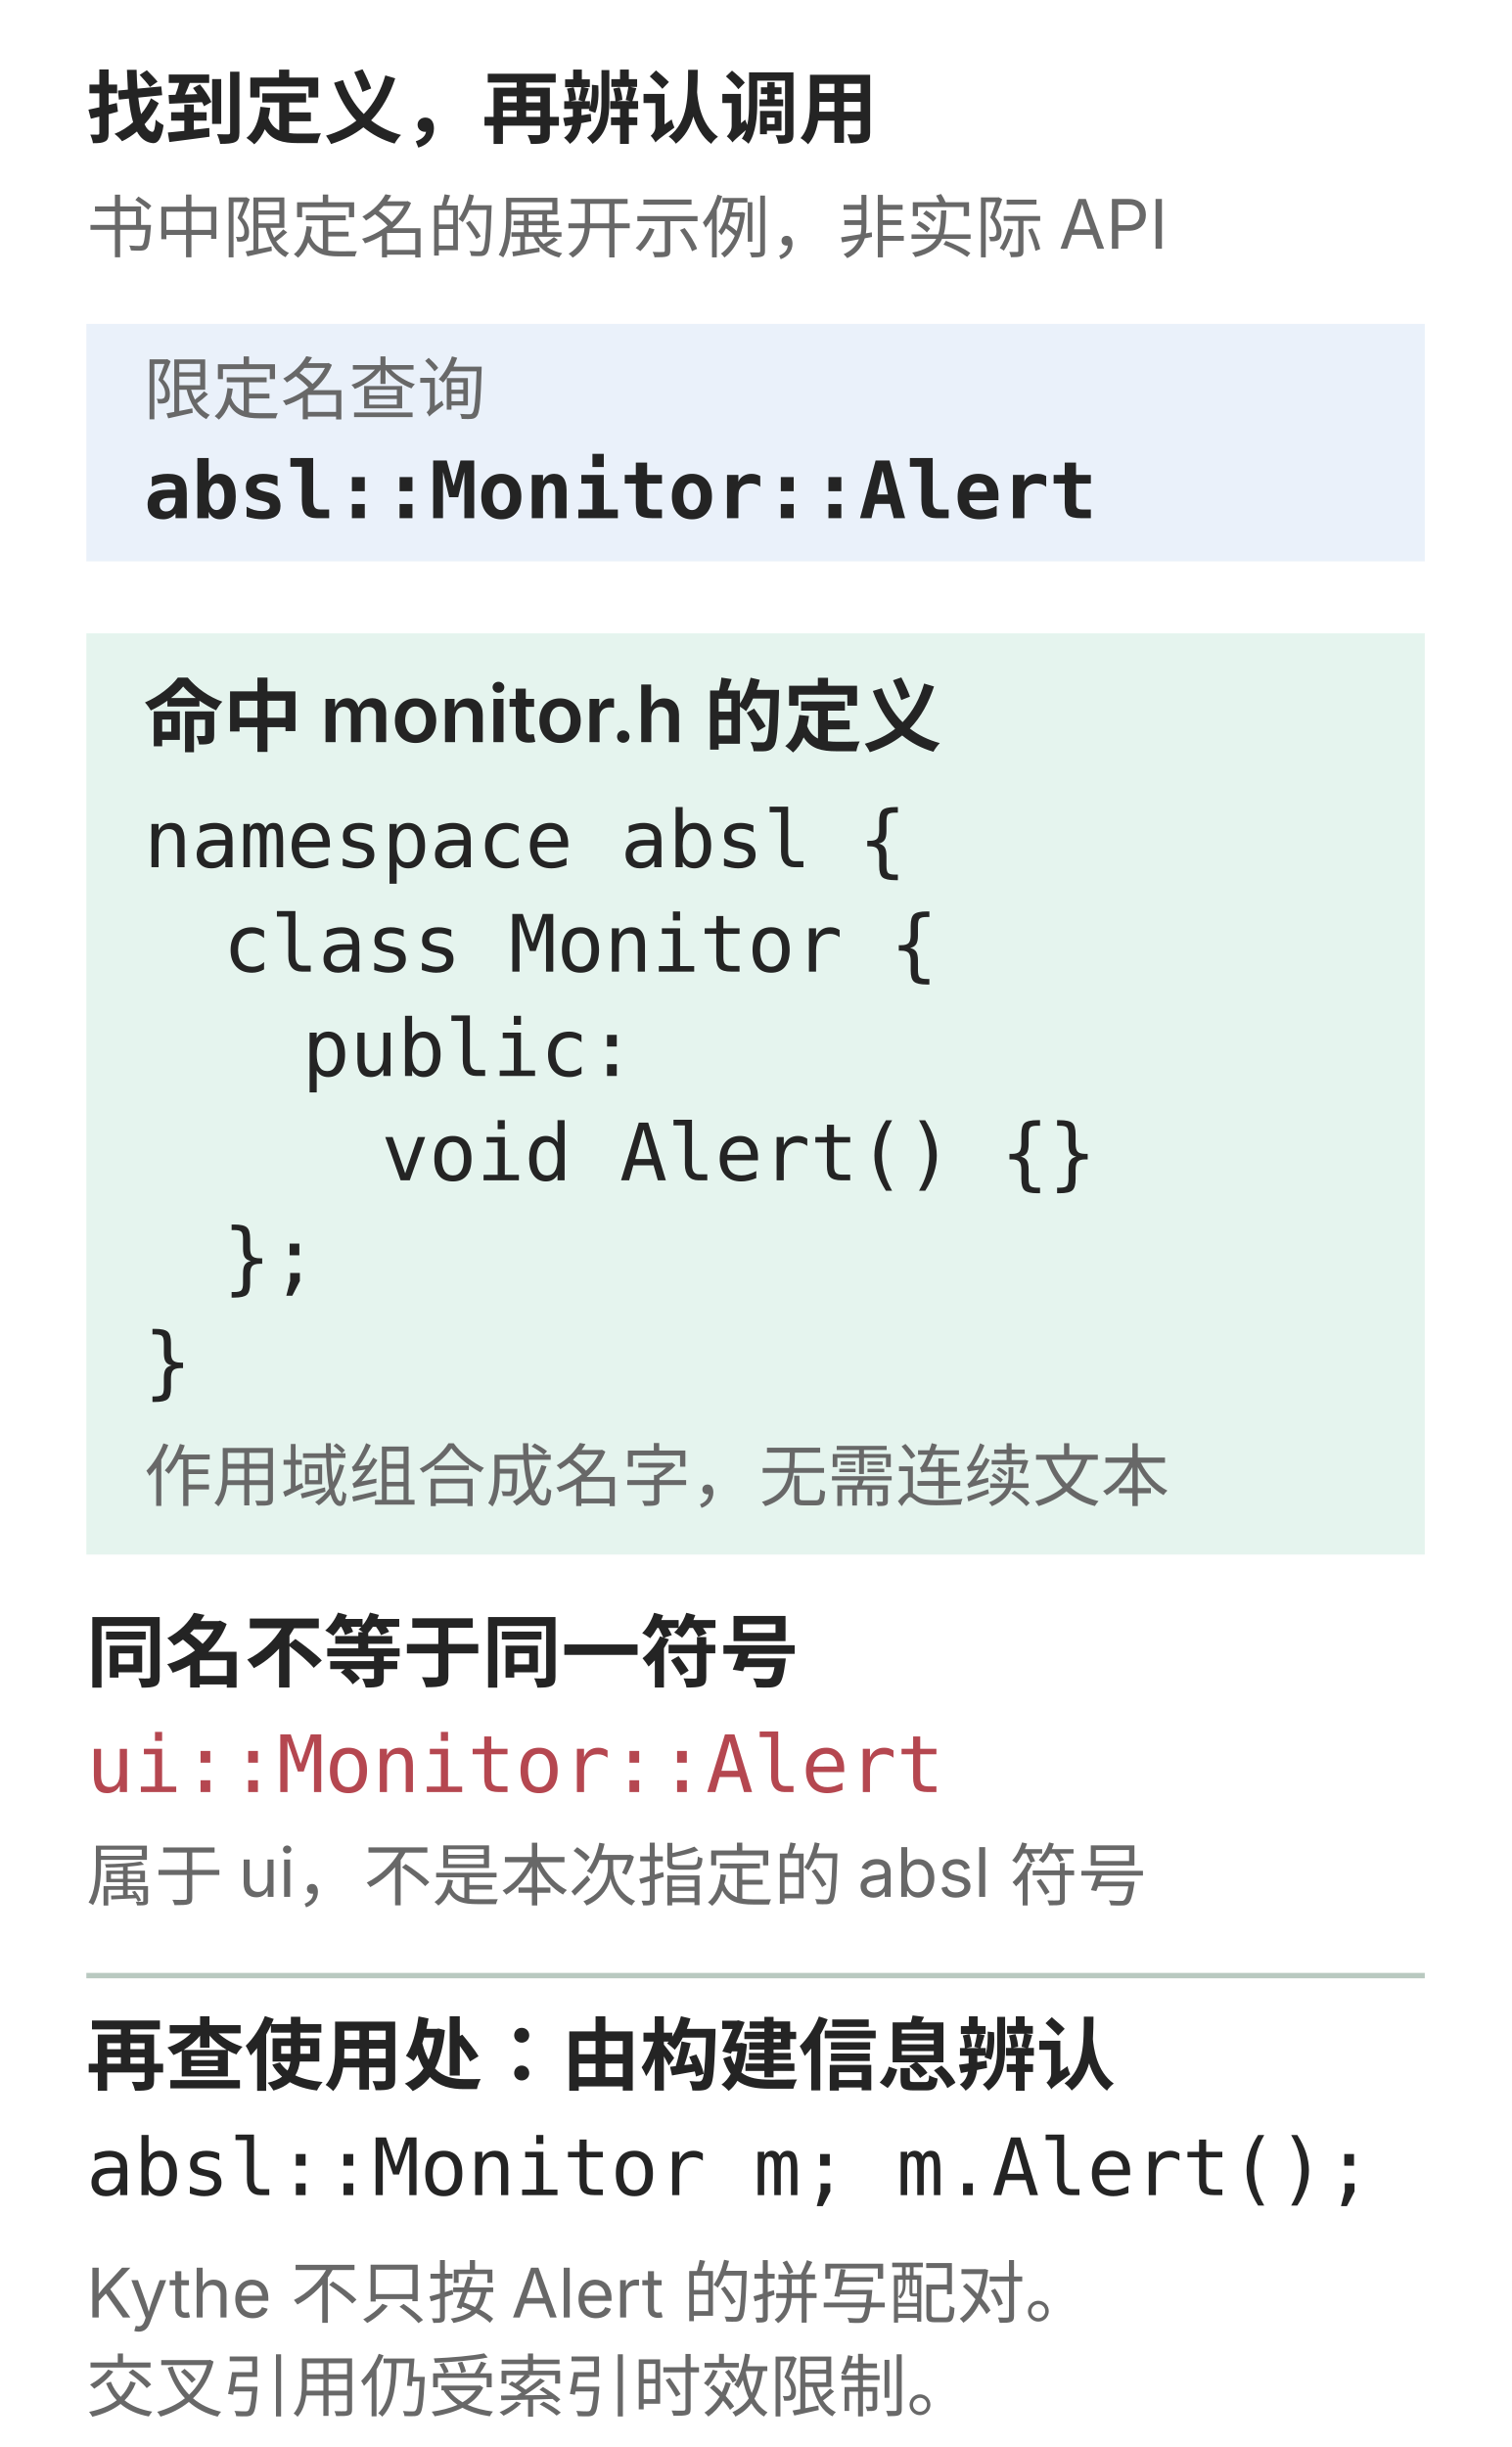
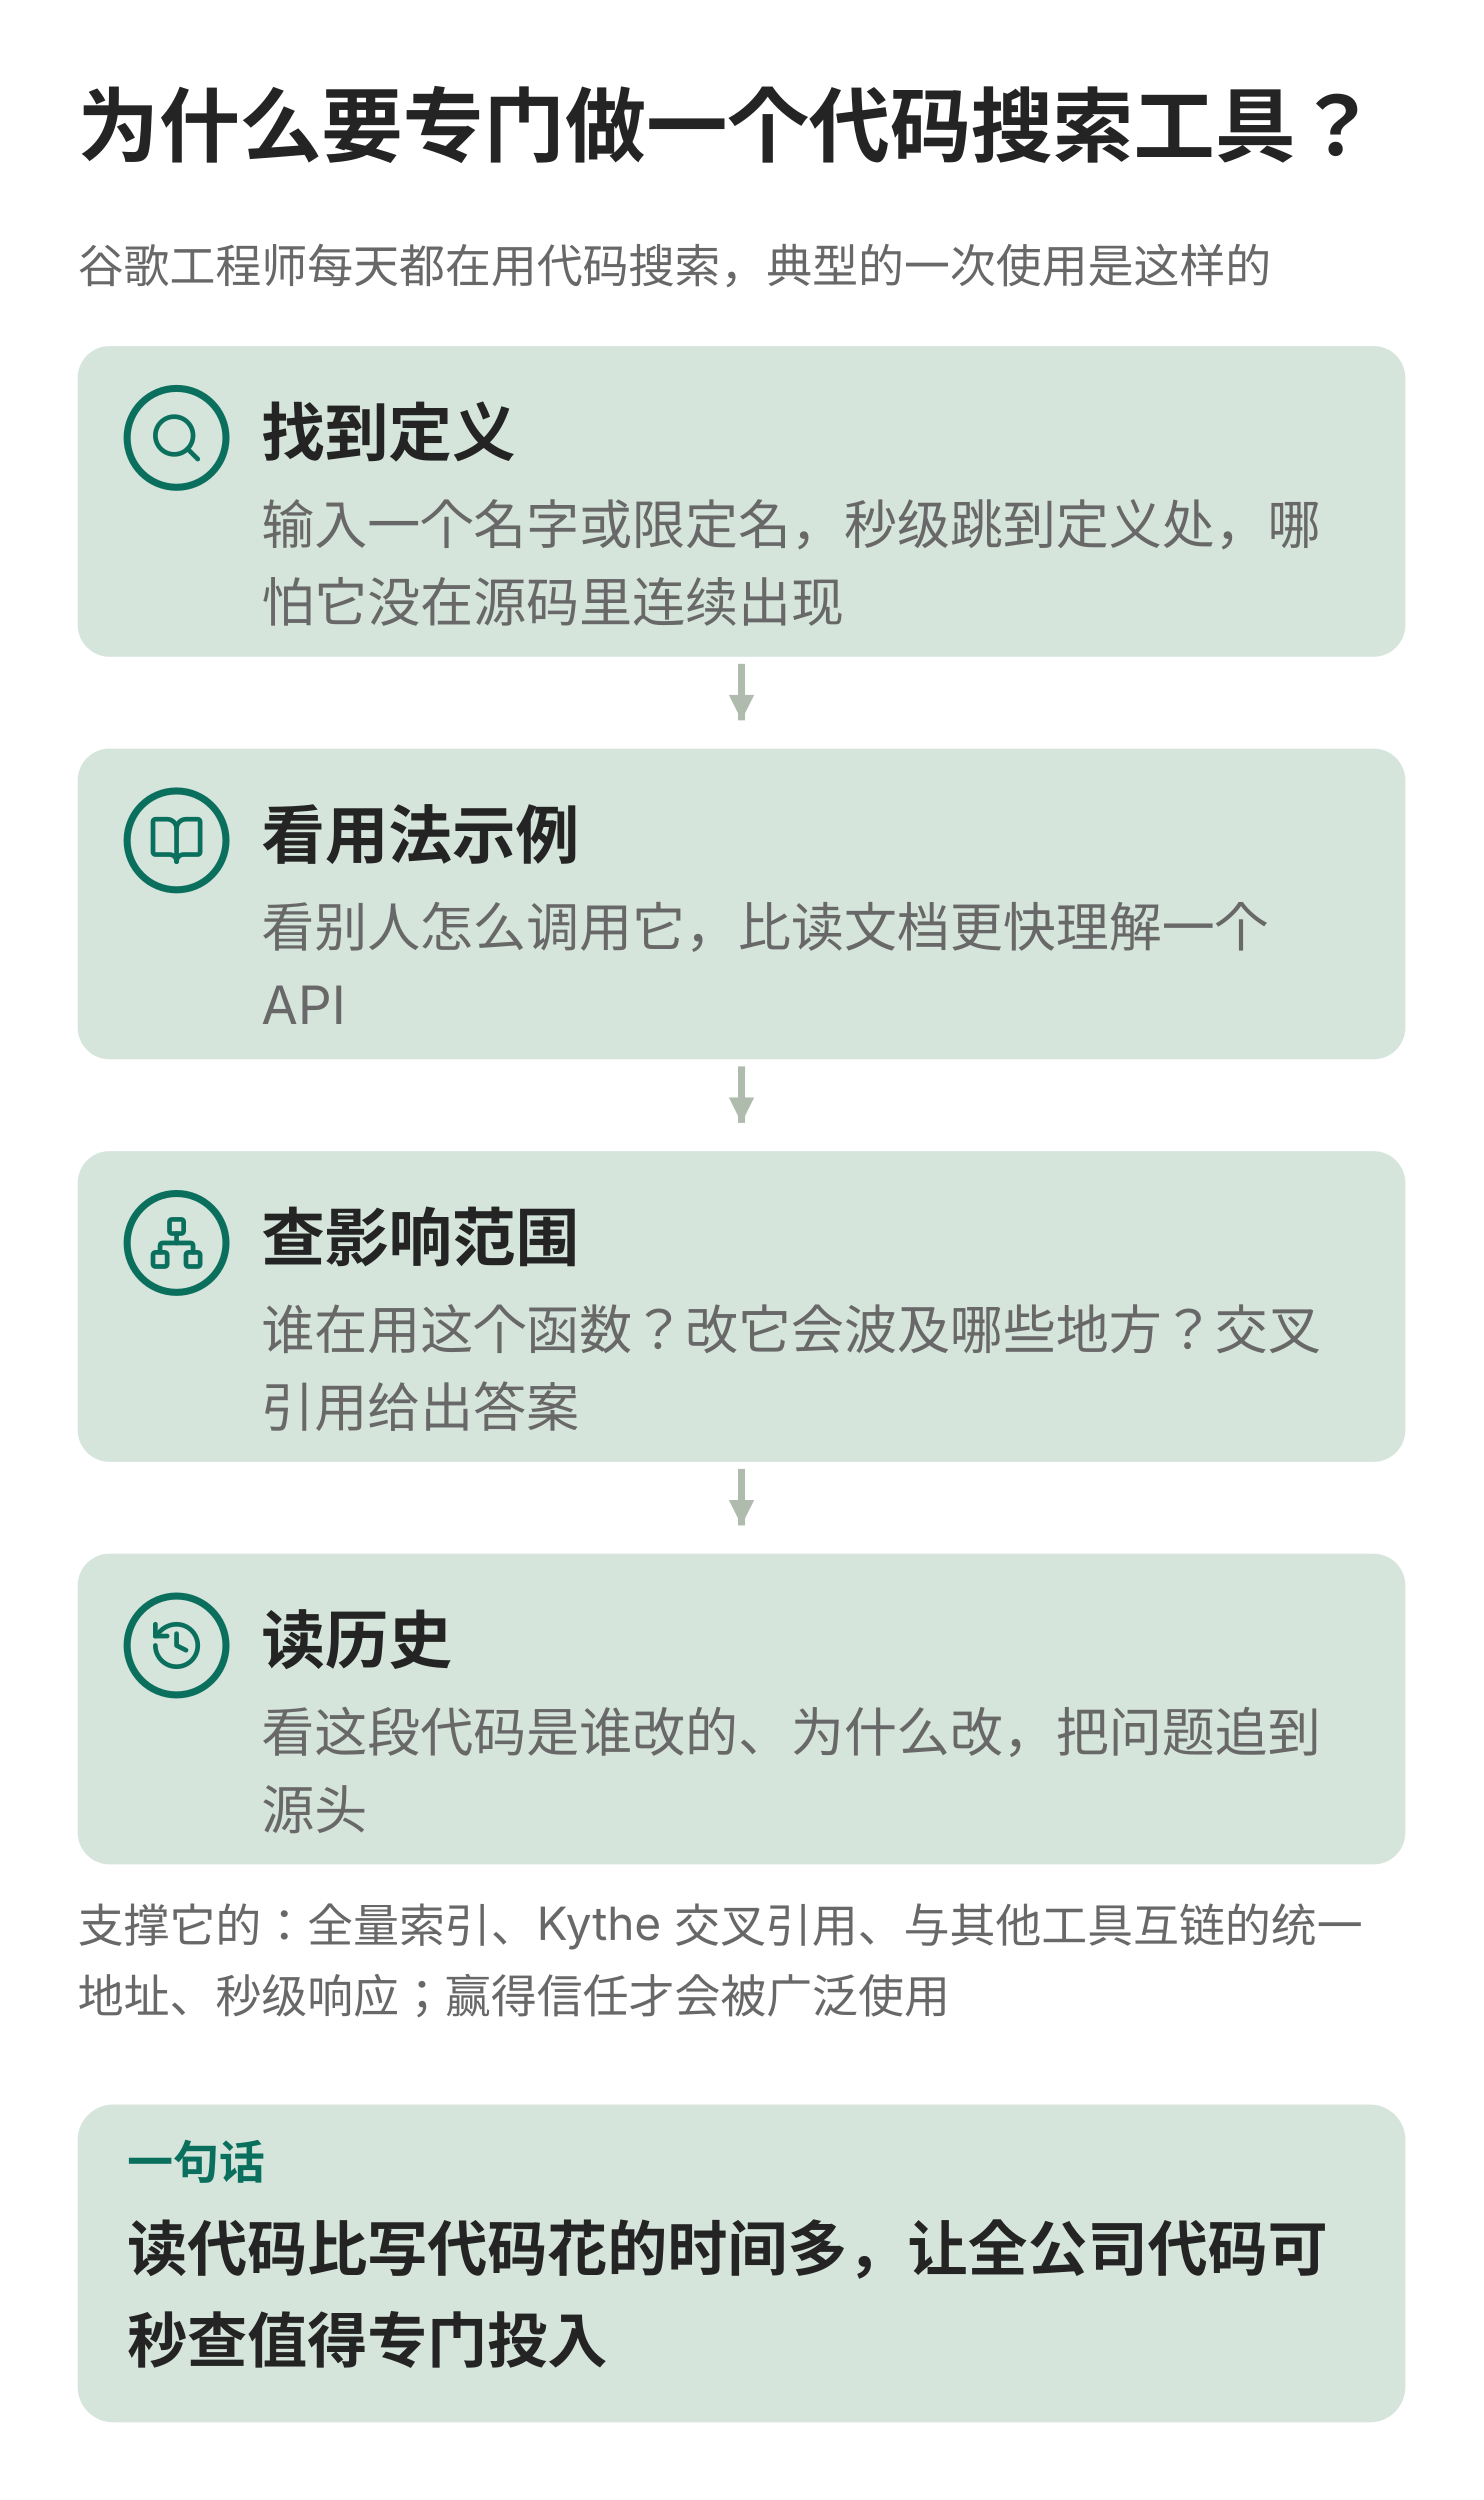
- <svg xmlns="http://www.w3.org/2000/svg" width="420" height="680" viewBox="0 0 420 680" class="chapter-svg cg-ch17" data-layout="mobile" role="img" aria-labelledby="ch17m-title ch17m-desc">
+ <svg xmlns="http://www.w3.org/2000/svg" width="420" height="708" viewBox="0 0 420 708" class="chapter-svg cg-ch17" data-layout="mobile" role="img" aria-labelledby="ch17m-title ch17m-desc">
  <style>
- .cg-ch17[data-layout="mobile"] text{font-family:-apple-system,BlinkMacSystemFont,'Segoe UI','PingFang SC','Microsoft YaHei',sans-serif;font-size:22px;letter-spacing:0;fill:var(--diagram-ink,#242424)}
- .cg-ch17[data-layout="mobile"] .small{font-size:19px;fill:var(--diagram-muted,#686868)}
- .cg-ch17[data-layout="mobile"] .strong{font-weight:600}
- .cg-ch17[data-layout="mobile"] .code{font-family:ui-monospace,'SFMono-Regular',Consolas,monospace}
- .cg-ch17[data-layout="mobile"] .line{fill:none;stroke:var(--diagram-line,#b9c9c0);stroke-width:1.5}
- .cg-ch17[data-layout="mobile"] .primary{fill:var(--diagram-primary-soft,#e5f4ee)}
- .cg-ch17[data-layout="mobile"] .primary-ink{fill:var(--diagram-primary,#087f6d)}
- .cg-ch17[data-layout="mobile"] .secondary{fill:var(--diagram-secondary-soft,#eaf1fa)}
- .cg-ch17[data-layout="mobile"] .secondary-ink{fill:var(--diagram-secondary,#2f6eac)}
- .cg-ch17[data-layout="mobile"] .warm{fill:var(--diagram-warm-soft,#fff3dc)}
- .cg-ch17[data-layout="mobile"] .warm-ink{fill:var(--diagram-warm,#a56a1f)}
- .cg-ch17[data-layout="mobile"] .danger{fill:var(--diagram-danger-soft,#faecee)}
- .cg-ch17[data-layout="mobile"] .danger-ink{fill:var(--diagram-danger,#b54750)}
- </style>
-   <rect width="420" height="680" fill="var(--diagram-bg,#fff)" />
-   <text x="24" y="38" class="strong" text-anchor="start">找到定义，再辨认调用</text>
-   <text x="24" y="70" class="small" text-anchor="start">书中限定名的展开示例，非实际 API</text>
-   <g data-box="24,90,372,66">
-     <rect x="24" y="90" width="372" height="66" class="secondary" />
-     <text x="40" y="115" class="small" text-anchor="start">限定名查询</text>
-     <text x="40" y="144" class="code strong" text-anchor="start">absl::Monitor::Alert</text>
+     .cg-ch17[data-layout="mobile"] text {font-family:-apple-system,BlinkMacSystemFont,'Segoe UI','PingFang SC','Microsoft YaHei',sans-serif;fill:var(--diagram-ink,#242424)}
+     .cg-ch17[data-layout="mobile"] .headline {font-size:30px;font-weight:600}
+     .cg-ch17[data-layout="mobile"] .headline-m {font-size:23px;font-weight:600}
+     .cg-ch17[data-layout="mobile"] .story-headline {font-size:26px;font-weight:600}
+     .cg-ch17[data-layout="mobile"] .story-headline-m {font-size:21px;font-weight:600}
+     .cg-ch17[data-layout="mobile"] .h22 {font-size:22px;font-weight:600}
+     .cg-ch17[data-layout="mobile"] .h20 {font-size:20px;font-weight:600}
+     .cg-ch17[data-layout="mobile"] .h19 {font-size:19px;font-weight:600}
+     .cg-ch17[data-layout="mobile"] .h18 {font-size:18px;font-weight:600}
+     .cg-ch17[data-layout="mobile"] .h16 {font-size:16px;font-weight:600}
+     .cg-ch17[data-layout="mobile"] .t15 {font-size:15px}
+     .cg-ch17[data-layout="mobile"] .t14 {font-size:14px}
+     .cg-ch17[data-layout="mobile"] .c15 {font-size:15px;fill:var(--diagram-muted,#686868)}
+     .cg-ch17[data-layout="mobile"] .c14 {font-size:14px;fill:var(--diagram-muted,#686868)}
+     .cg-ch17[data-layout="mobile"] .c13 {font-size:13px;fill:var(--diagram-muted,#686868)}
+     .cg-ch17[data-layout="mobile"] .tag {font-size:13px;font-weight:600;fill:var(--diagram-primary,#0b6f5d)}
+     .cg-ch17[data-layout="mobile"] .act {font-size:12px;font-weight:600;letter-spacing:1px}
+     .cg-ch17[data-layout="mobile"] .answer {font-size:21px;font-weight:600}
+     .cg-ch17[data-layout="mobile"] .answer-m {font-size:17px;font-weight:600}
+     .cg-ch17[data-layout="mobile"] .emph {font-size:20px;font-weight:600}
+     .cg-ch17[data-layout="mobile"] .emph-m {font-size:18px;font-weight:600}
+   </style>
+   <rect x="0" y="0" width="420" height="708" fill="var(--diagram-bg,#fff)" />
+   <defs>
+     <marker id="ch17m-arrow" viewBox="0 0 10 10" refX="9" refY="5" markerWidth="9" markerHeight="9" orient="auto" markerUnits="userSpaceOnUse">
+       <path d="M1 1L9 5L1 9Z" fill="var(--diagram-line,#aebbad)" />
+     </marker>
+   </defs>
+   <text x="22.0" y="44.0" class="headline-m" text-anchor="start">为什么要专门做一个代码搜索工具？</text>
+   <text x="22.0" y="80.0" class="c13" text-anchor="start">谷歌工程师每天都在用代码搜索，典型的一次使用是这样的</text>
+   <rect x="22.0" y="98.0" width="376.0" height="88.0" rx="9" fill="var(--diagram-primary-soft,#d6e5dc)" />
+   <circle cx="50.0" cy="124.0" r="14" fill="var(--diagram-primary-soft,#d6e5dc)" stroke="var(--diagram-primary,#0b6f5d)" stroke-width="2" />
+   <g transform="translate(42.0,116.0) scale(0.667)" fill="none" stroke="var(--diagram-primary,#0b6f5d)" stroke-width="2" stroke-linecap="round" stroke-linejoin="round">
+     <circle cx="11" cy="11" r="8" />
+     <path d="m21 21-4.3-4.3" />
  </g>
-   <g data-box="24,176,372,256">
-     <rect x="24" y="176" width="372" height="256" class="primary" />
-     <text x="40" y="207" class="strong" text-anchor="start">命中 monitor.h 的定义</text>
-     <text x="40" y="241" class="code" text-anchor="start">namespace absl {</text>
-     <text x="62" y="270" class="code" text-anchor="start">class Monitor {</text>
-     <text x="84" y="299" class="code" text-anchor="start">public:</text>
-     <text x="106" y="328" class="code" text-anchor="start">void Alert() {}</text>
-     <text x="62" y="357" class="code" text-anchor="start">};</text>
-     <text x="40" y="386" class="code" text-anchor="start">}</text>
-     <text x="40" y="417" class="small" text-anchor="start">作用域组合成名字，无需连续文本</text>
+   <text x="74.0" y="129.0" class="h18" text-anchor="start">找到定义</text>
+   <text x="74.0" y="154.0" class="c15" text-anchor="start">输入一个名字或限定名，秒级跳到定义处，哪</text>
+   <text x="74.0" y="176.0" class="c15" text-anchor="start">怕它没在源码里连续出现</text>
+   <path d="M210.0 188.0 L210.0 204.0" fill="none" stroke="var(--diagram-line,#aebbad)" stroke-width="2" marker-end="url(#ch17m-arrow)" />
+   <rect x="22.0" y="212.0" width="376.0" height="88.0" rx="9" fill="var(--diagram-primary-soft,#d6e5dc)" />
+   <circle cx="50.0" cy="238.0" r="14" fill="var(--diagram-primary-soft,#d6e5dc)" stroke="var(--diagram-primary,#0b6f5d)" stroke-width="2" />
+   <g transform="translate(42.0,230.0) scale(0.667)" fill="none" stroke="var(--diagram-primary,#0b6f5d)" stroke-width="2" stroke-linecap="round" stroke-linejoin="round">
+     <path d="M12 7v14" />
+     <path d="M3 18a1 1 0 0 1-1-1V4a1 1 0 0 1 1-1h5a4 4 0 0 1 4 4 4 4 0 0 1 4-4h5a1 1 0 0 1 1 1v13a1 1 0 0 1-1 1h-6a3 3 0 0 0-3 3 3 3 0 0 0-3-3z" />
  </g>
-   <text x="24" y="467" class="strong" text-anchor="start">同名不等于同一符号</text>
-   <text x="24" y="498" class="code danger-ink" text-anchor="start">ui::Monitor::Alert</text>
-   <text x="24" y="528" class="small" text-anchor="start">属于 ui，不是本次指定的 absl 符号</text>
-   <path d="M24 549L396 549" class="line" />
-   <text x="24" y="579" class="strong" text-anchor="start">再查使用处：由构建信息辨认</text>
-   <text x="24" y="610" class="code" text-anchor="start">absl::Monitor m; m.Alert();</text>
-   <text x="24" y="644" class="small" text-anchor="start">Kythe 不只按 Alert 的拼写配对。</text>
-   <text x="24" y="670" class="small" text-anchor="start">交叉引用仍受索引时效限制。</text>
+   <text x="74.0" y="243.0" class="h18" text-anchor="start">看用法示例</text>
+   <text x="74.0" y="268.0" class="c15" text-anchor="start">看别人怎么调用它，比读文档更快理解一个</text>
+   <text x="74.0" y="290.0" class="c15" text-anchor="start">API</text>
+   <path d="M210.0 302.0 L210.0 318.0" fill="none" stroke="var(--diagram-line,#aebbad)" stroke-width="2" marker-end="url(#ch17m-arrow)" />
+   <rect x="22.0" y="326.0" width="376.0" height="88.0" rx="9" fill="var(--diagram-primary-soft,#d6e5dc)" />
+   <circle cx="50.0" cy="352.0" r="14" fill="var(--diagram-primary-soft,#d6e5dc)" stroke="var(--diagram-primary,#0b6f5d)" stroke-width="2" />
+   <g transform="translate(42.0,344.0) scale(0.667)" fill="none" stroke="var(--diagram-primary,#0b6f5d)" stroke-width="2" stroke-linecap="round" stroke-linejoin="round">
+     <rect x="16" y="16" width="6" height="6" rx="1" />
+     <rect x="2" y="16" width="6" height="6" rx="1" />
+     <rect x="9" y="2" width="6" height="6" rx="1" />
+     <path d="M5 16v-3a1 1 0 0 1 1-1h12a1 1 0 0 1 1 1v3" />
+     <path d="M12 12V8" />
+   </g>
+   <text x="74.0" y="357.0" class="h18" text-anchor="start">查影响范围</text>
+   <text x="74.0" y="382.0" class="c15" text-anchor="start">谁在用这个函数？改它会波及哪些地方？交叉</text>
+   <text x="74.0" y="404.0" class="c15" text-anchor="start">引用给出答案</text>
+   <path d="M210.0 416.0 L210.0 432.0" fill="none" stroke="var(--diagram-line,#aebbad)" stroke-width="2" marker-end="url(#ch17m-arrow)" />
+   <rect x="22.0" y="440.0" width="376.0" height="88.0" rx="9" fill="var(--diagram-primary-soft,#d6e5dc)" />
+   <circle cx="50.0" cy="466.0" r="14" fill="var(--diagram-primary-soft,#d6e5dc)" stroke="var(--diagram-primary,#0b6f5d)" stroke-width="2" />
+   <g transform="translate(42.0,458.0) scale(0.667)" fill="none" stroke="var(--diagram-primary,#0b6f5d)" stroke-width="2" stroke-linecap="round" stroke-linejoin="round">
+     <path d="M3 12a9 9 0 1 0 9-9 9.75 9.75 0 0 0-6.74 2.74L3 8" />
+     <path d="M3 3v5h5" />
+     <path d="M12 7v5l4 2" />
+   </g>
+   <text x="74.0" y="471.0" class="h18" text-anchor="start">读历史</text>
+   <text x="74.0" y="496.0" class="c15" text-anchor="start">看这段代码是谁改的、为什么改，把问题追到</text>
+   <text x="74.0" y="518.0" class="c15" text-anchor="start">源头</text>
+   <text x="22.0" y="550.0" class="c13" text-anchor="start">支撑它的：全量索引、Kythe 交叉引用、与其他工具互链的统一</text>
+   <text x="22.0" y="570.0" class="c13" text-anchor="start">地址、秒级响应；赢得信任才会被广泛使用</text>
+   <rect x="22.0" y="596.0" width="376.0" height="90.0" rx="10" fill="var(--diagram-primary-soft,#d6e5dc)" />
+   <text x="36.0" y="617.0" class="tag" text-anchor="start">一句话</text>
+   <text x="36.0" y="643.0" class="answer-m" text-anchor="start">读代码比写代码花的时间多，让全公司代码可</text>
+   <text x="36.0" y="669.0" class="answer-m" text-anchor="start">秒查值得专门投入</text>
</svg>
